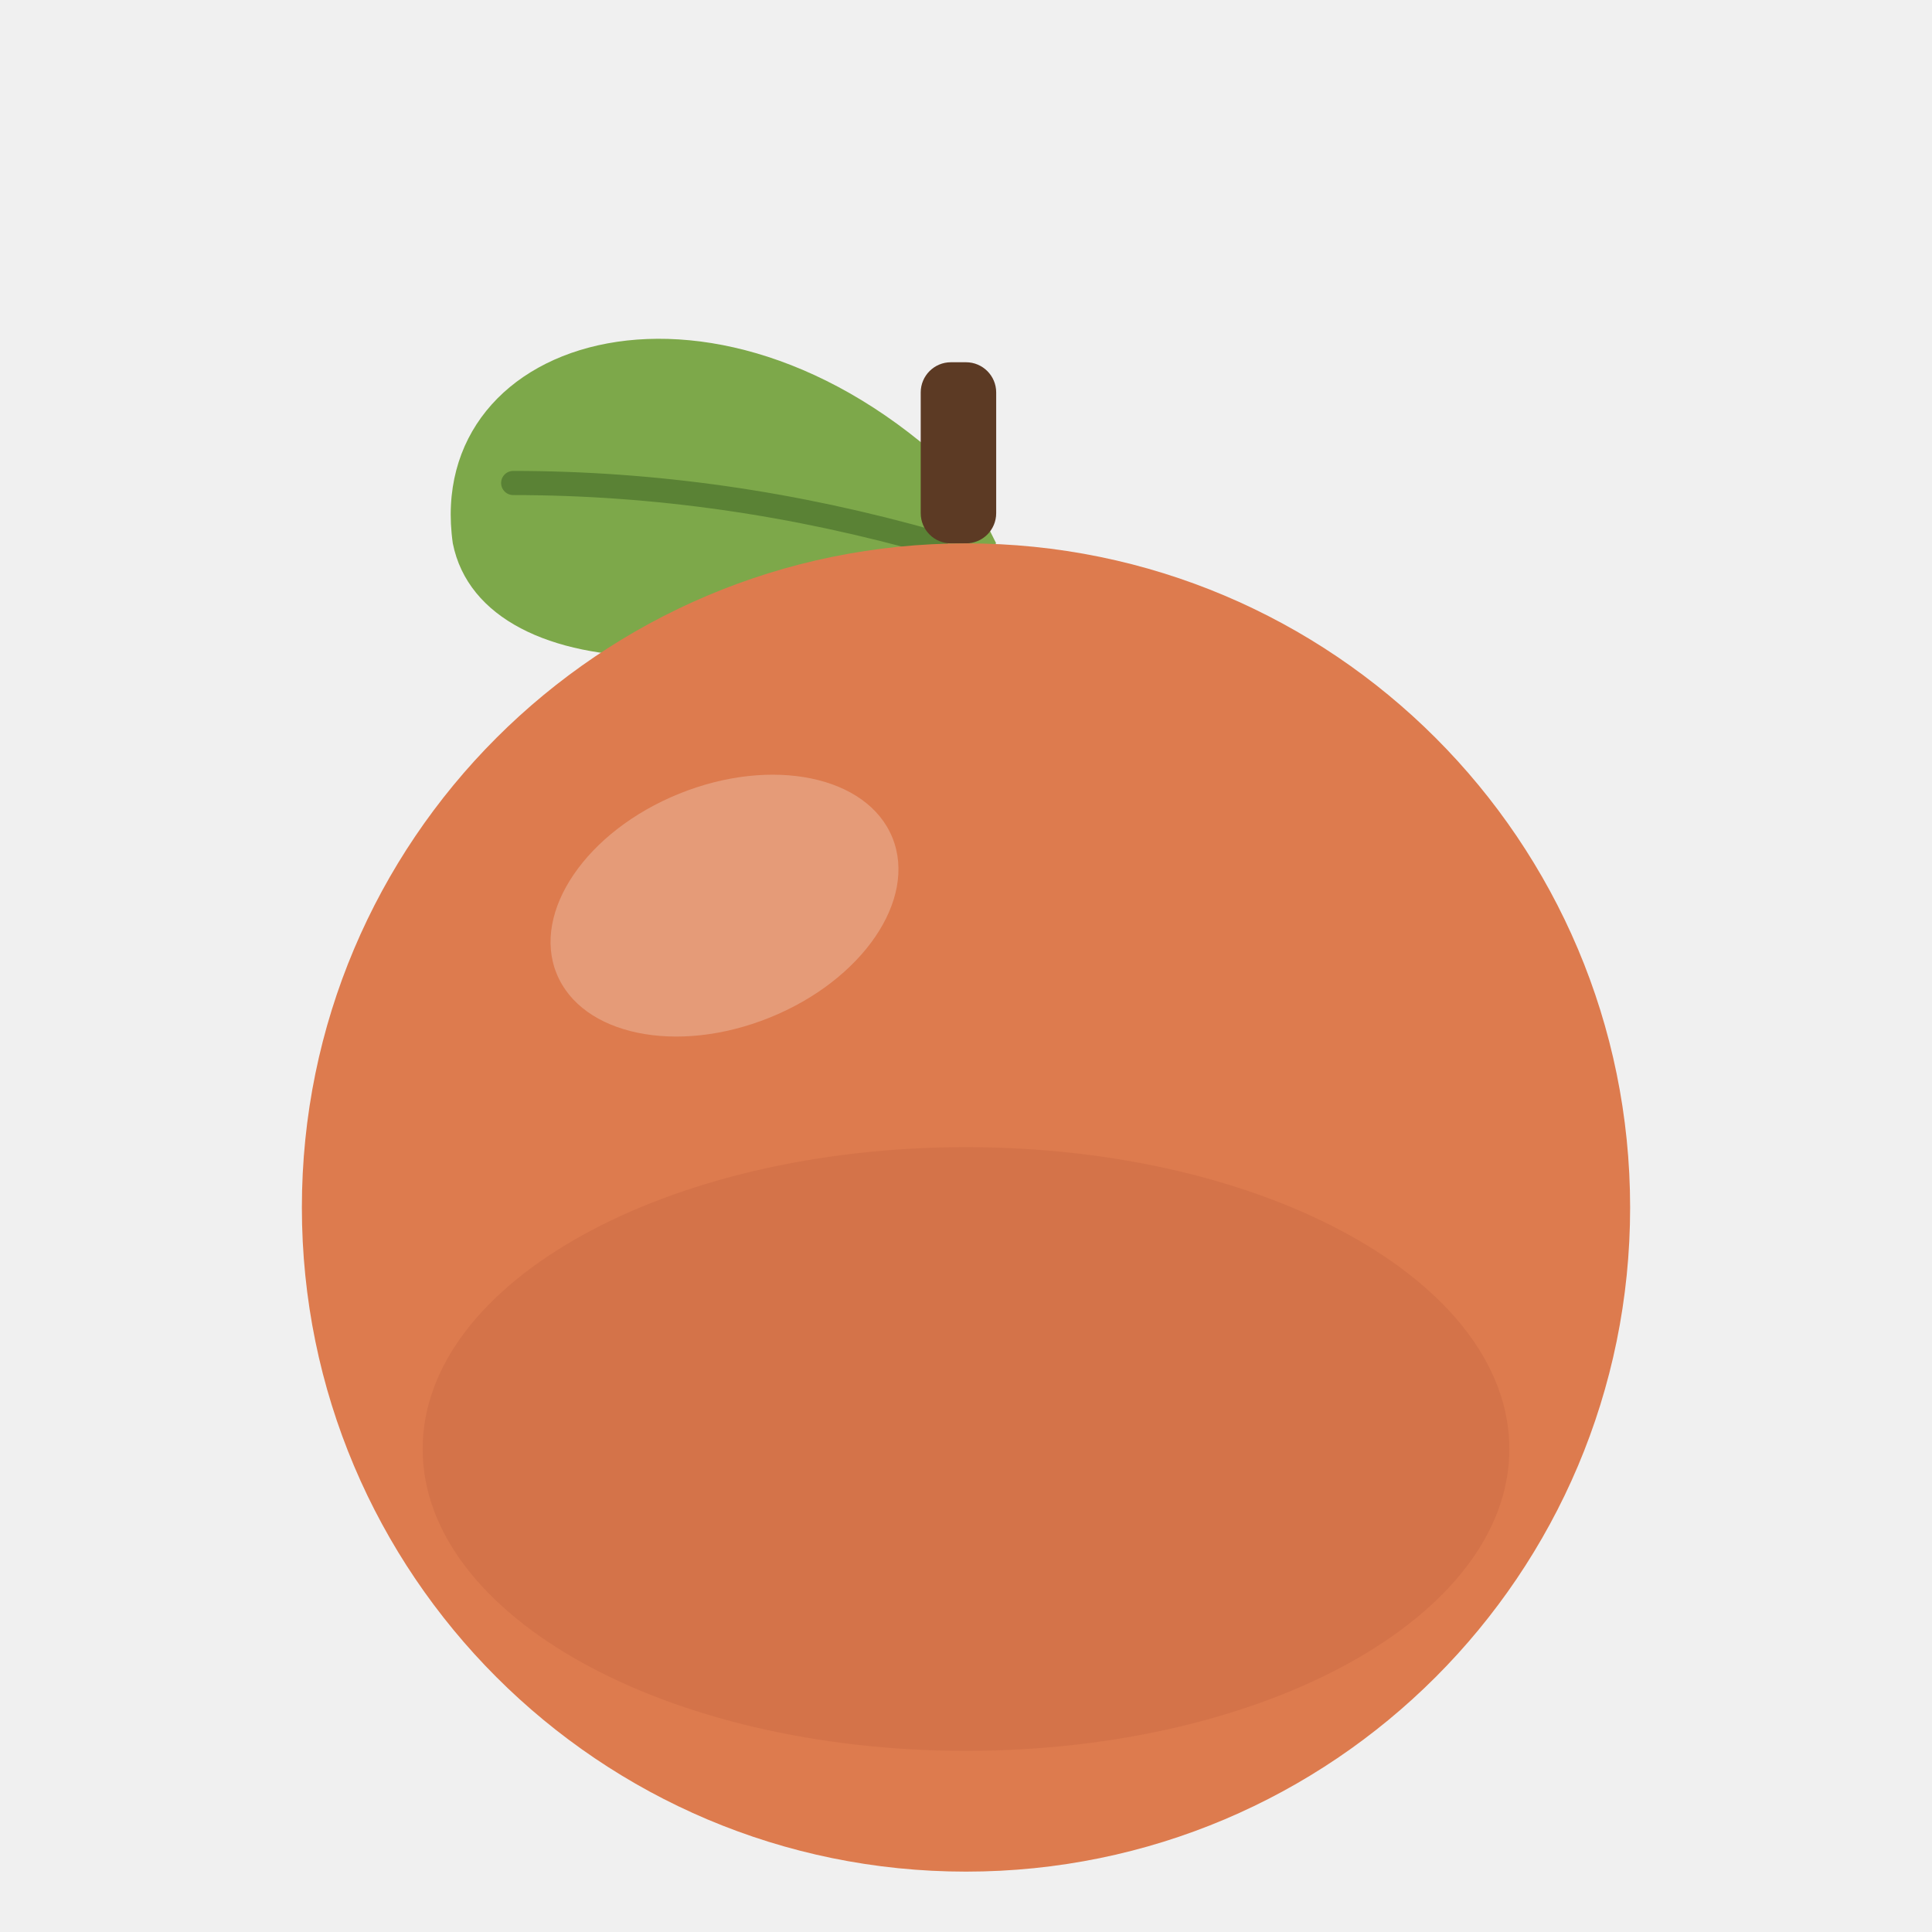
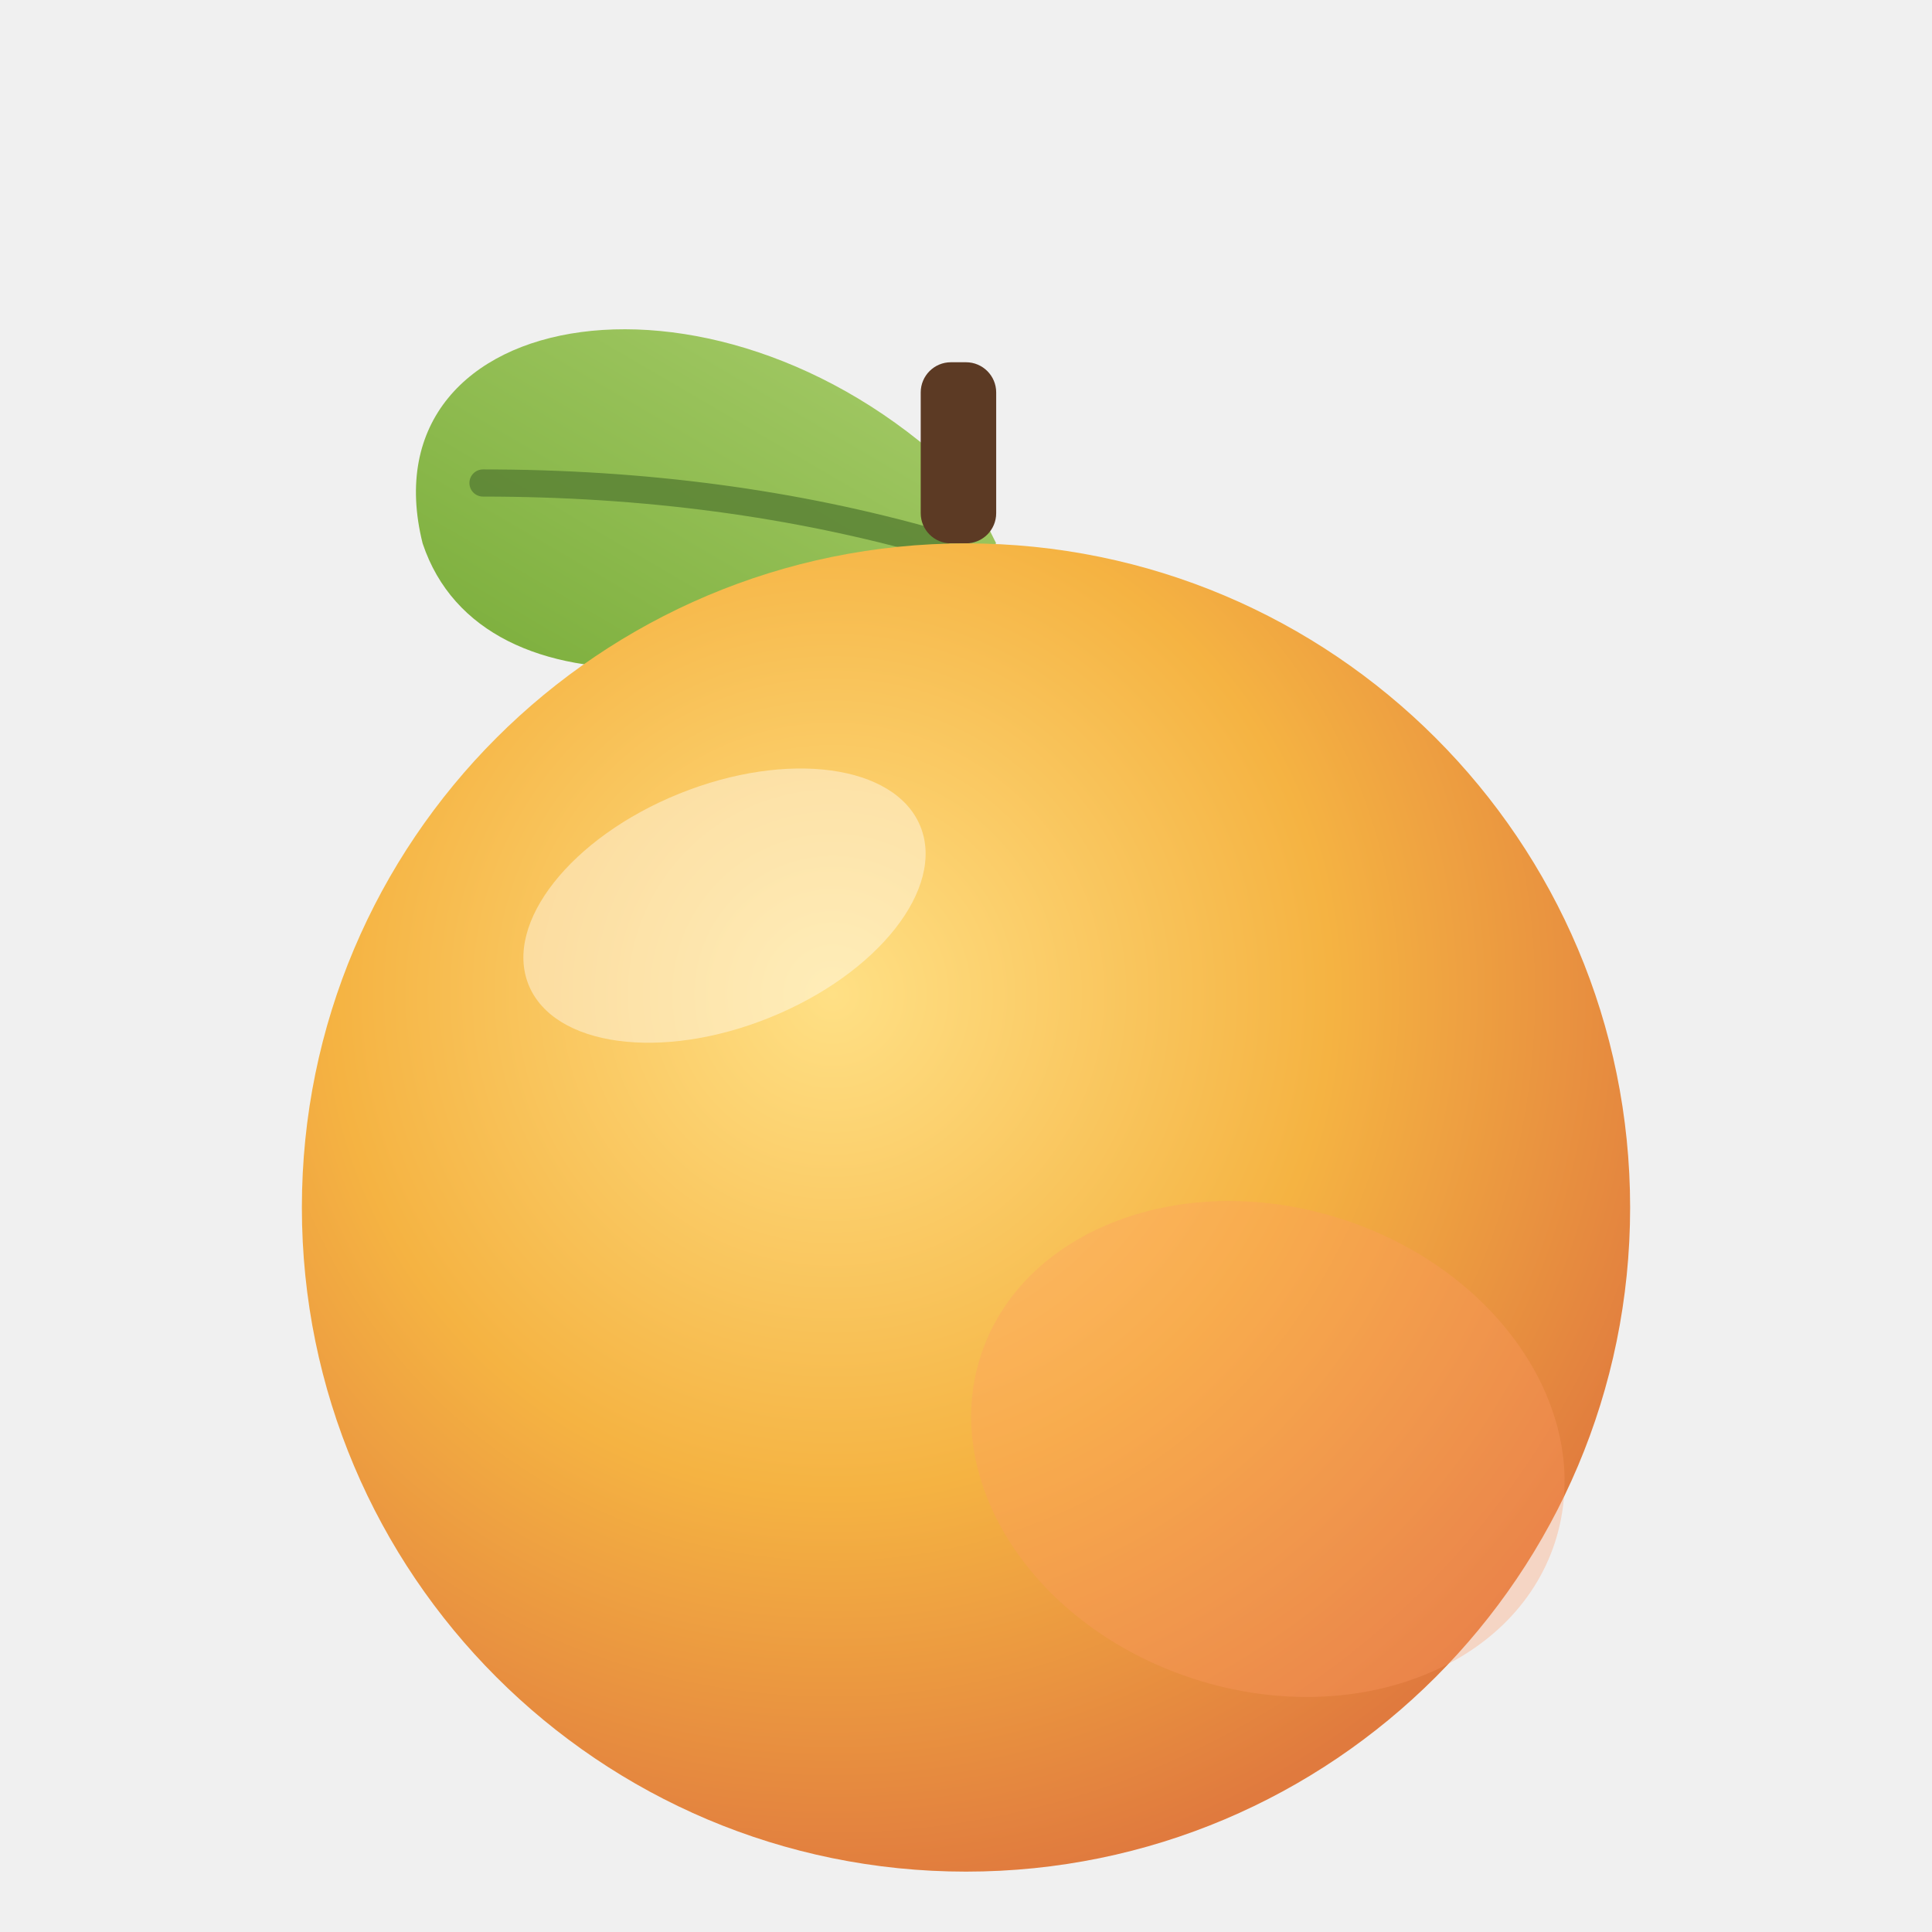
<svg xmlns="http://www.w3.org/2000/svg" viewBox="0 0 64 64">
-   <path d="M 32 16 C 24 8, 14 11, 15 18 C 16 23, 26 23, 33 18 Z" fill="#7DA84A" />
-   <path d="M 17 16 Q 24 16, 31 18" stroke="#5A8235" stroke-width="0.8" fill="none" stroke-linecap="round" />
+   <defs>
+     <radialGradient id="mng-fruit" cx="40%" cy="34%" r="68%">
+       <stop offset="0%" stop-color="#FFE085" />
+       <stop offset="55%" stop-color="#F5B342" />
+       <stop offset="100%" stop-color="#E07A3E" />
+     </radialGradient>
+     <linearGradient id="mng-leaf" x1="0" y1="100%" x2="100%" y2="0">
+       <stop offset="0%" stop-color="#7AAD3A" />
+       <stop offset="100%" stop-color="#A8CD6B" />
+     </linearGradient>
+   </defs>
+   <path d="M 32 16 C 24 8, 12 10, 14 18 C 16 24, 26 23, 33 18 Z" fill="url(#mng-leaf)" />
+   <path d="M 16 16 Q 24 16, 31 18" stroke="#5A8235" stroke-width="0.9" fill="none" stroke-linecap="round" opacity="0.85" />
  <rect x="30.5" y="12" width="2.5" height="6" rx="1" fill="#5C3A24" />
-   <circle cx="32" cy="40" r="22" fill="#DD7B4E" />
-   <ellipse cx="32" cy="48" rx="18" ry="10" fill="#B85838" opacity="0.22" />
-   <ellipse cx="24" cy="30" rx="6" ry="4" fill="#FFFFFF" opacity="0.24" transform="rotate(-22 24 30)" />
+   <circle cx="32" cy="40" r="22" fill="url(#mng-fruit)" />
+   <ellipse cx="42" cy="48" rx="10" ry="8" fill="#FF9966" opacity="0.32" transform="rotate(18 42 48)" />
+   <ellipse cx="24" cy="30" rx="7" ry="4" fill="#FFFFFF" opacity="0.42" transform="rotate(-22 24 30)" />
</svg>
